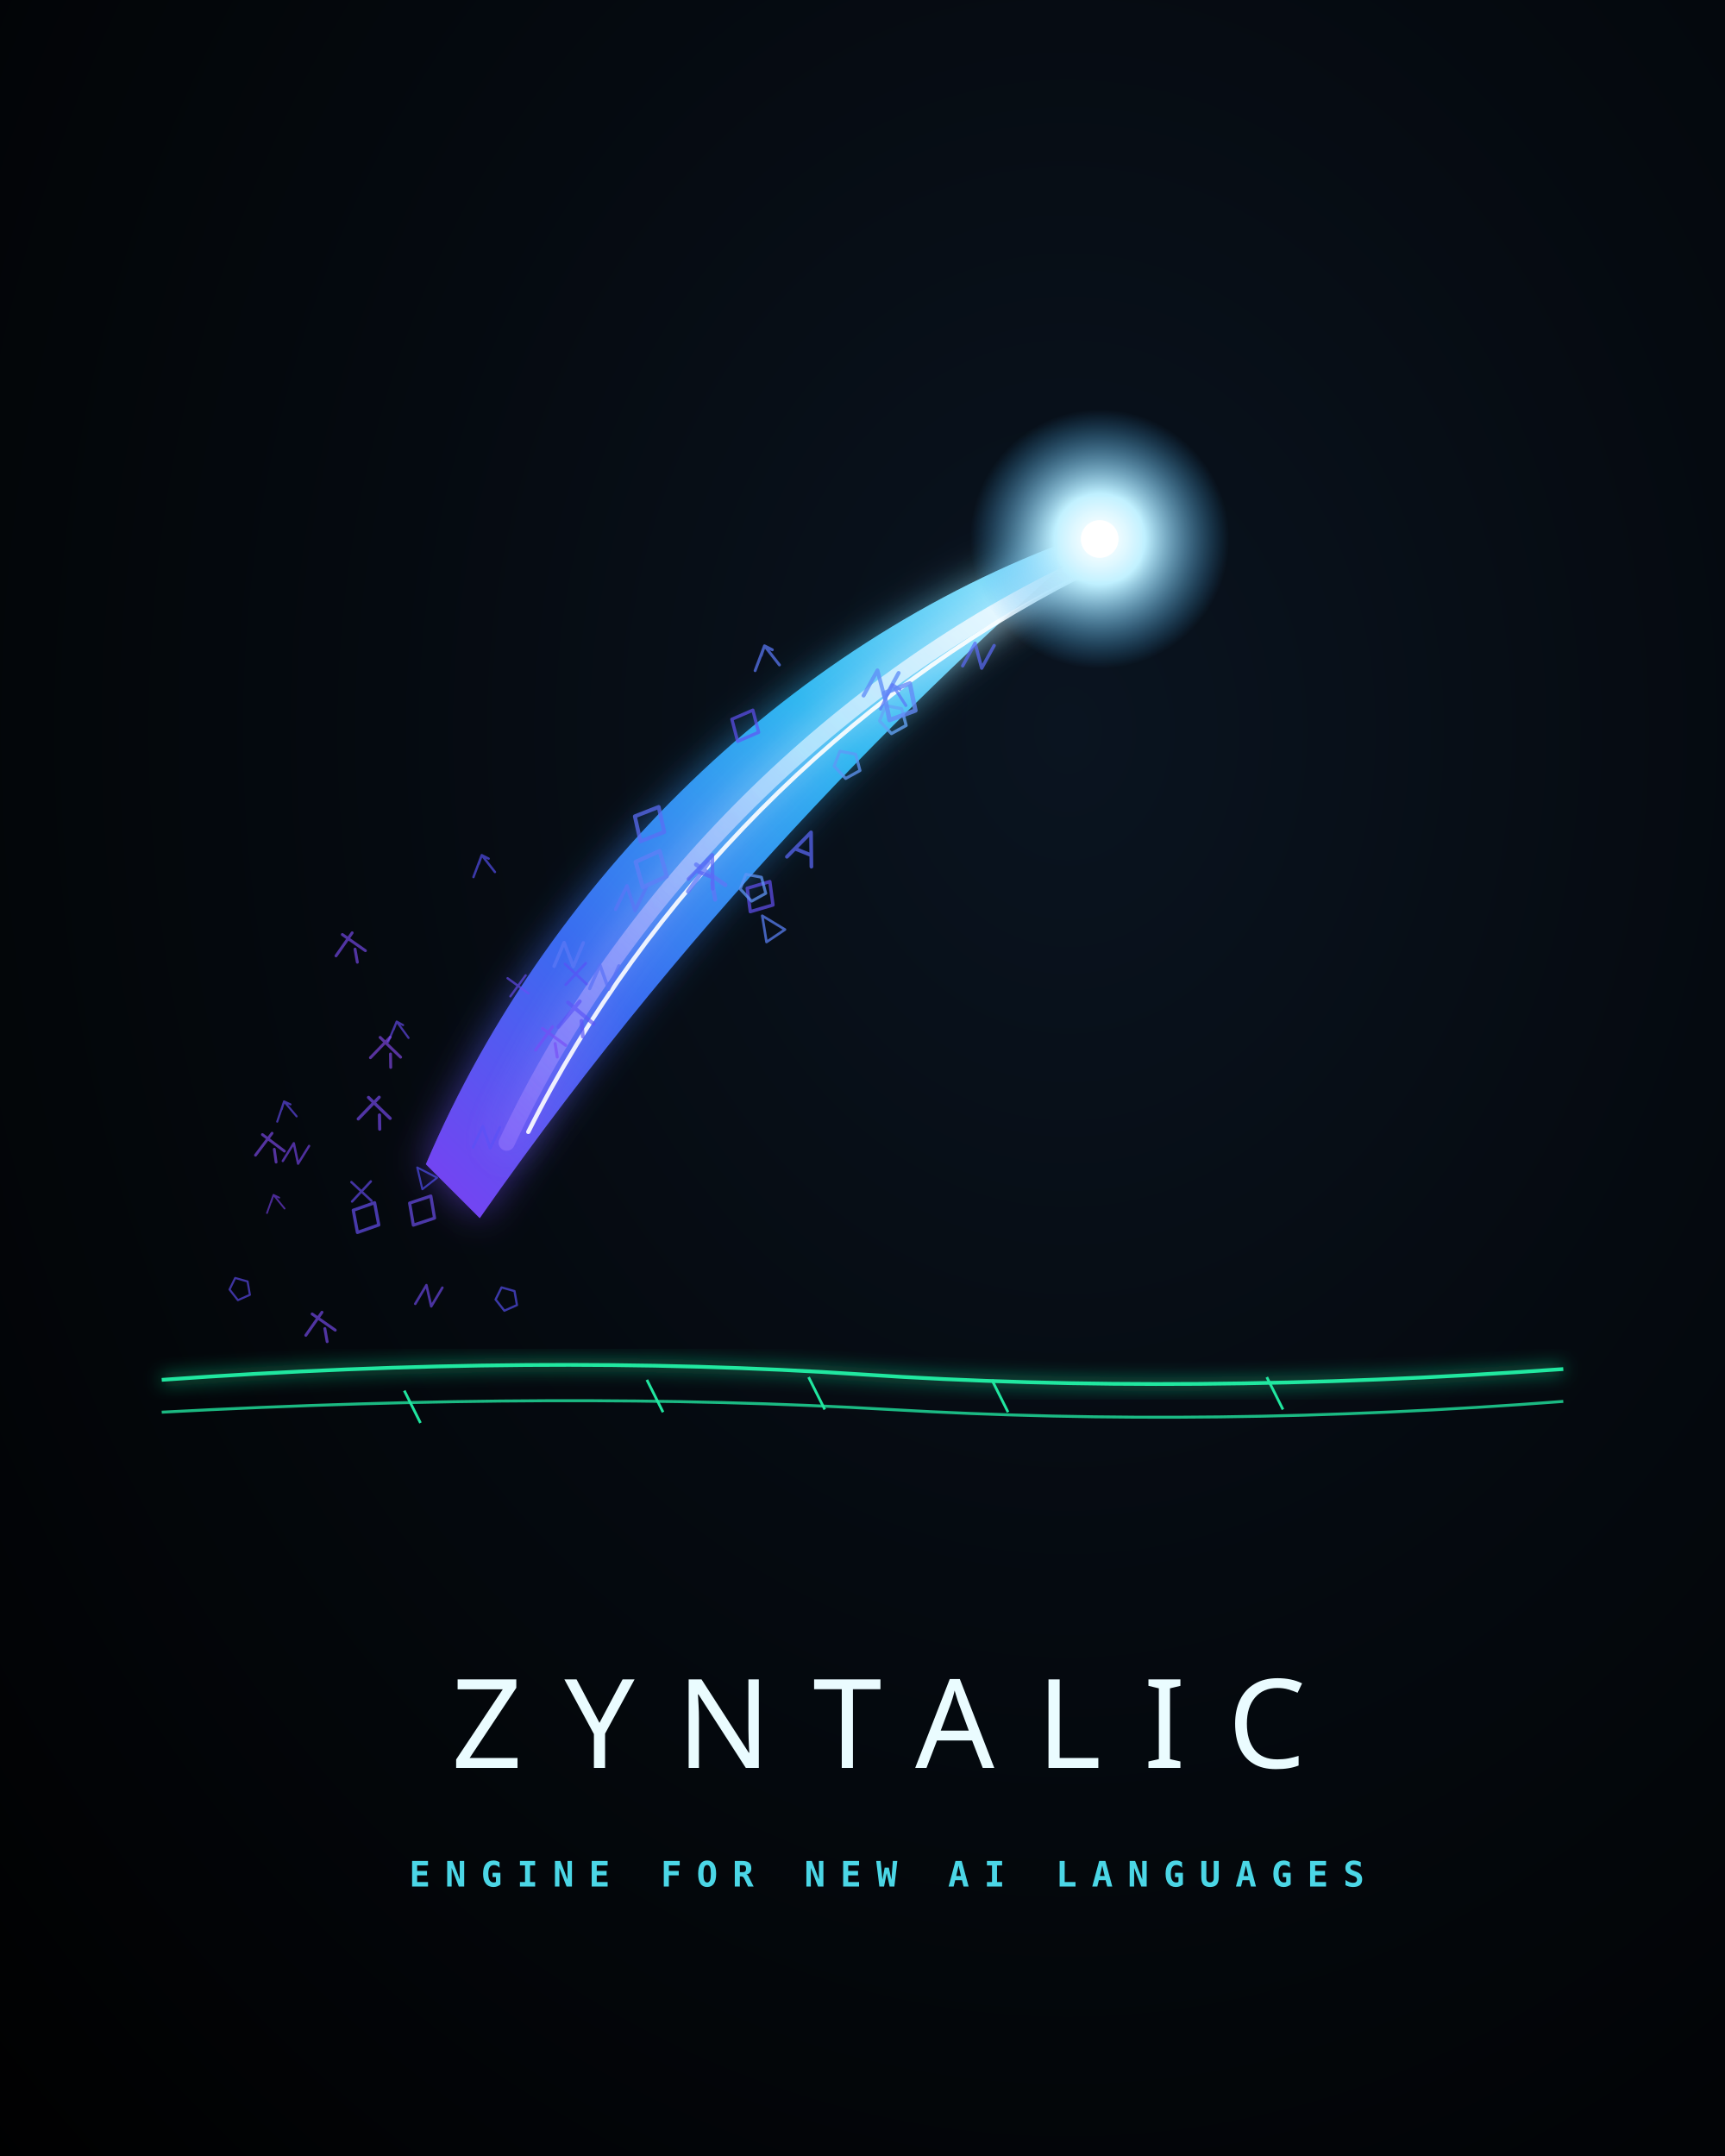
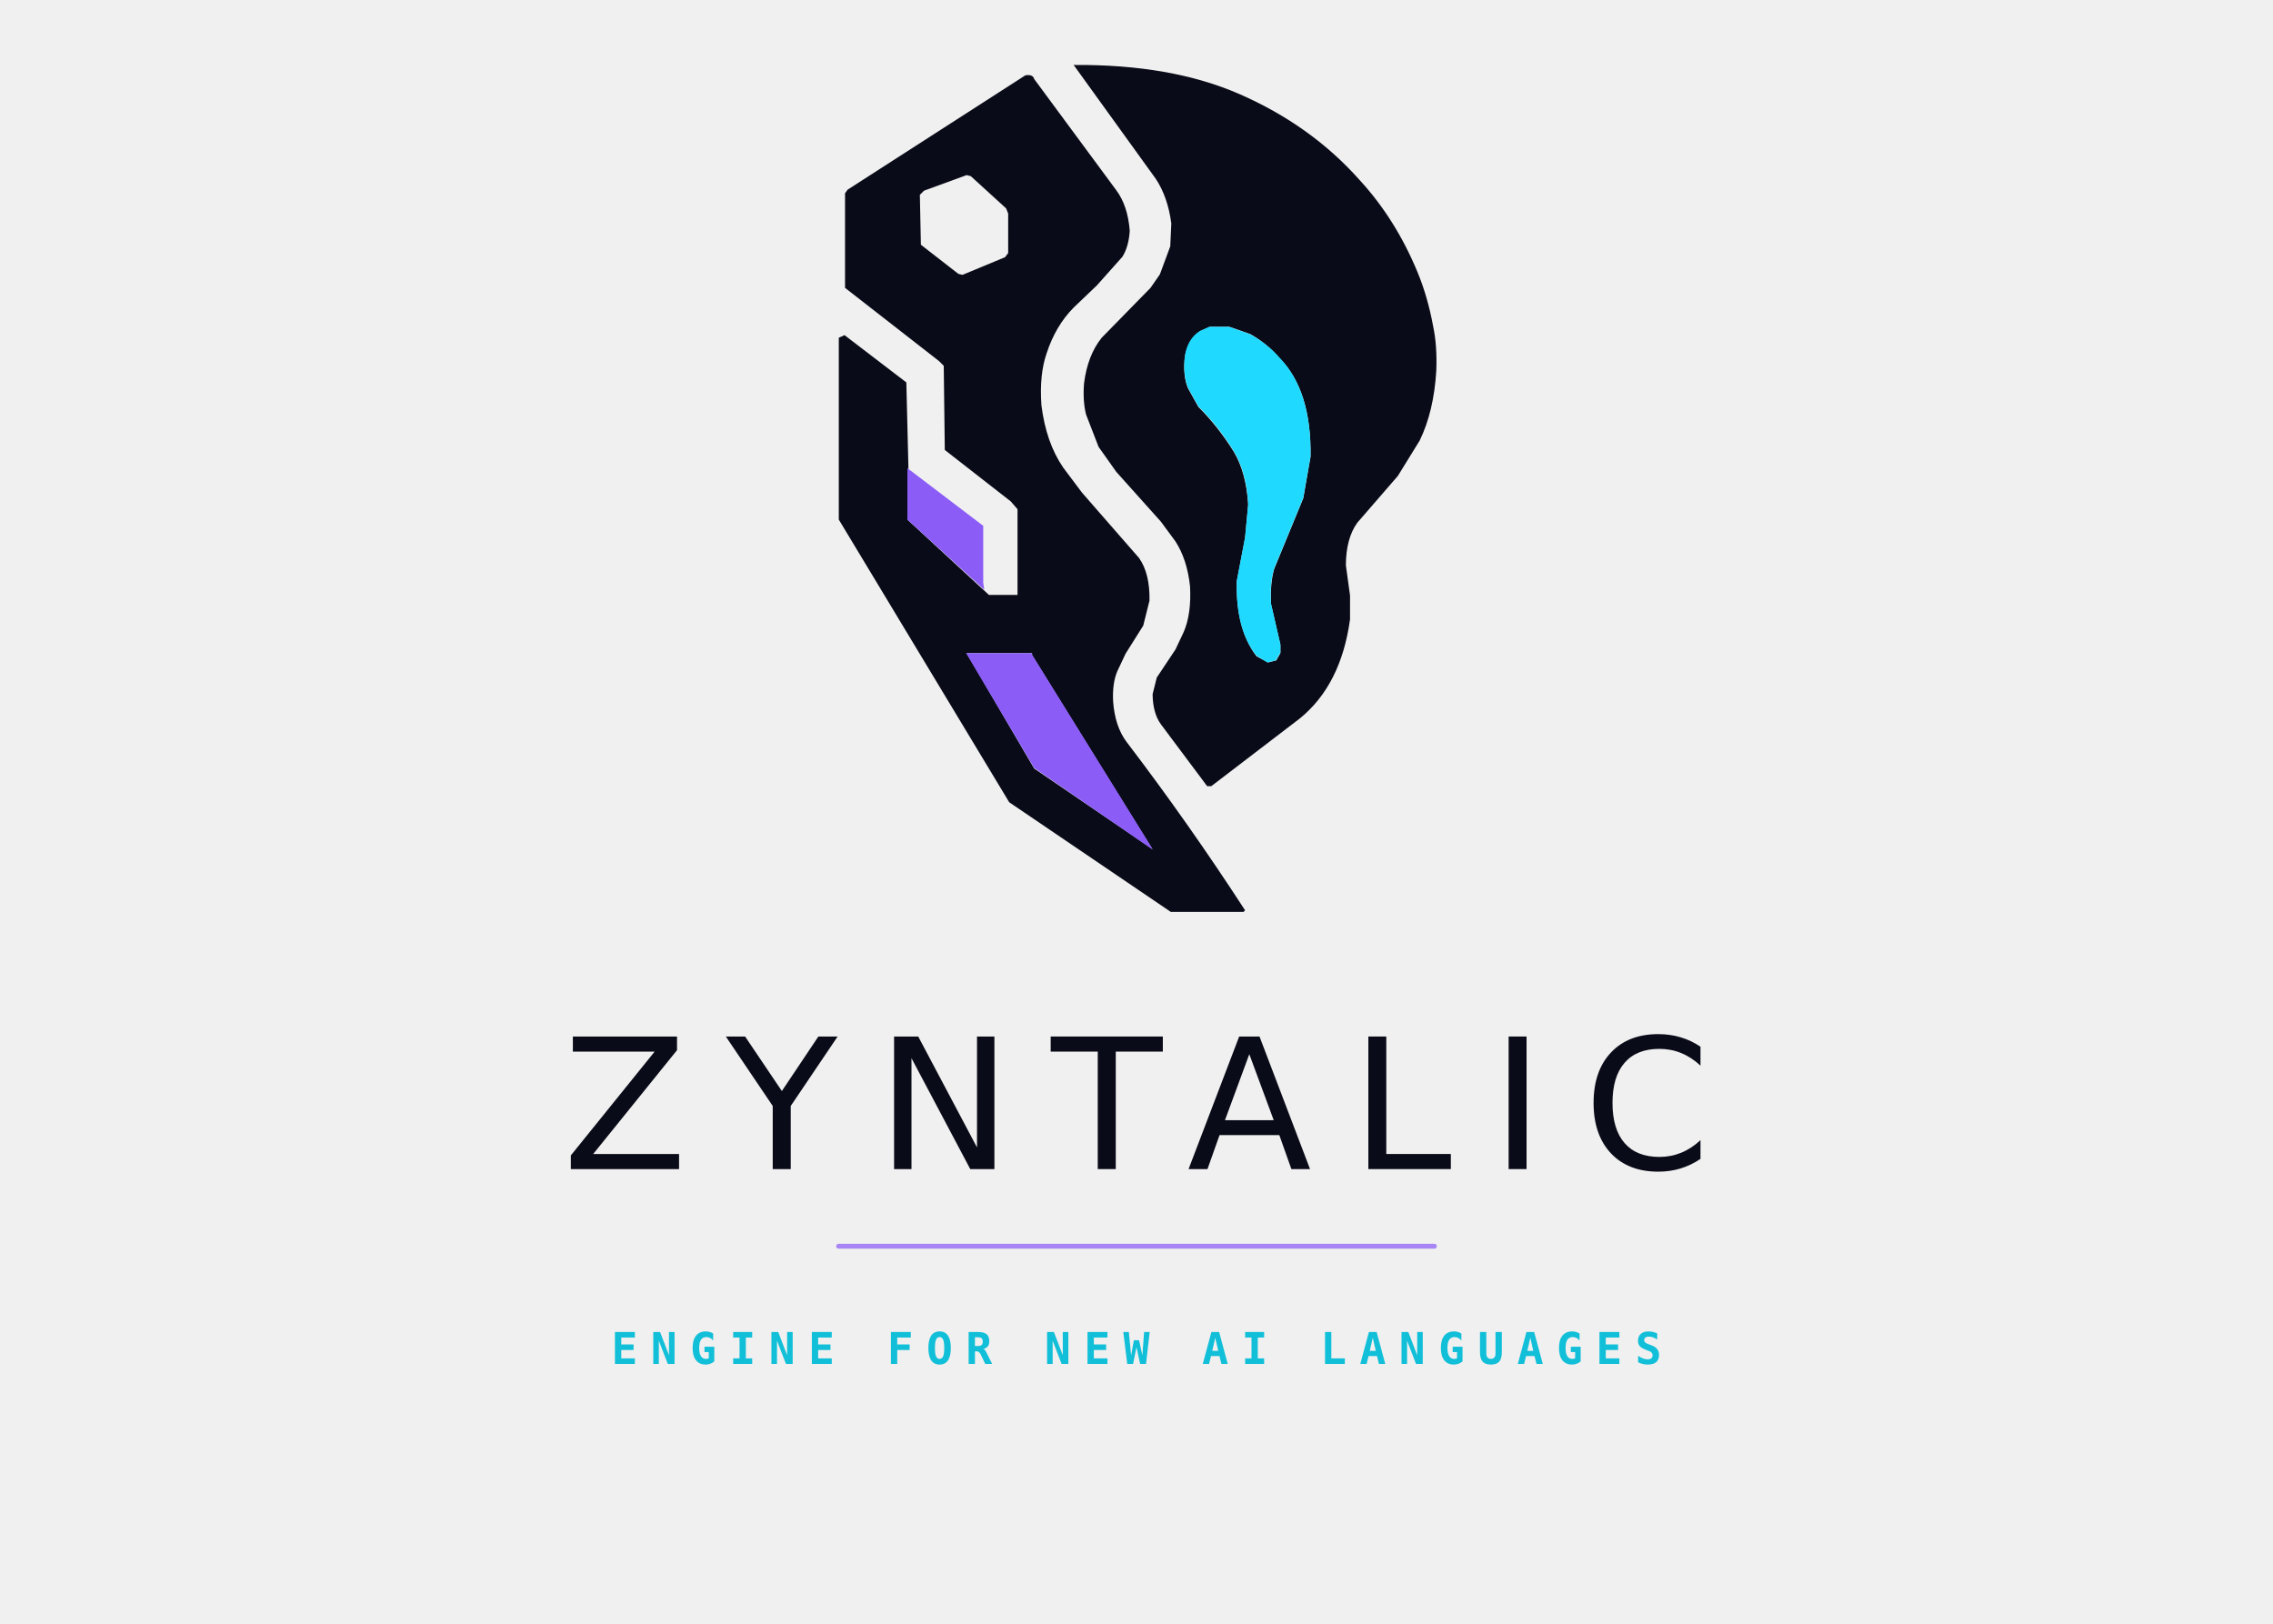
- <svg xmlns="http://www.w3.org/2000/svg" viewBox="0 0 640 800" width="640" height="800" font-family="Michroma, sans-serif">
-   <defs>
-     <linearGradient id="zy-arc" x1="0" y1="1" x2="1" y2="0">
-       <stop offset="0%" stop-color="#7b3ff2" />
-       <stop offset="30%" stop-color="#3a6bf0" />
-       <stop offset="65%" stop-color="#2fb6f0" />
-       <stop offset="100%" stop-color="#a9f0ff" />
-     </linearGradient>
-     <linearGradient id="zy-core" x1="0" y1="1" x2="1" y2="0">
-       <stop offset="0%" stop-color="#9d7bff" stop-opacity=".5" />
-       <stop offset="60%" stop-color="#bfe9ff" stop-opacity=".9" />
-       <stop offset="100%" stop-color="#ffffff" />
-     </linearGradient>
-     <radialGradient id="zy-head" cx="50%" cy="50%" r="50%">
-       <stop offset="0%" stop-color="#ffffff" />
-       <stop offset="35%" stop-color="#bff0ff" />
-       <stop offset="100%" stop-color="#3aa9f0" stop-opacity="0" />
-     </radialGradient>
-     <radialGradient id="zy-bg" cx="62%" cy="34%" r="95%">
-       <stop offset="0%" stop-color="#0a1420" />
-       <stop offset="42%" stop-color="#050a10" />
-       <stop offset="100%" stop-color="#000000" />
-     </radialGradient>
-     <filter id="zy-glow" x="-60%" y="-60%" width="220%" height="220%">
-       <feGaussianBlur stdDeviation="7" result="b" />
-       <feMerge>
-         <feMergeNode in="b" />
-         <feMergeNode in="SourceGraphic" />
-       </feMerge>
-     </filter>
-     <filter id="zy-soft" x="-80%" y="-80%" width="260%" height="260%">
-       <feGaussianBlur stdDeviation="3.2" />
-     </filter>
-   </defs>
-   <rect x="0" y="0" width="640" height="800" fill="url(#zy-bg)" />
-   <g stroke="#18e39a" fill="none" filter="url(#zy-soft)" opacity=".85">
-     <path d="M60 512 Q200 502 320 510 T580 508" stroke-width="2" />
+ <svg xmlns="http://www.w3.org/2000/svg" viewBox="0 0 1400 1000" role="img" aria-labelledby="logo-title logo-desc" version="1.1" id="svg26">
+   <defs id="defs30" />
+   <g transform="matrix(0.64,0,0,0.64,516,40)" id="g18">
+     <g fill="#090b18" id="g8">
+       <path d="m 227,0 q 93.8,-0.7 159.5,28 68.9,30.1 115.5,82.5 34.8,37.7 56,89 9.8,23.7 15,52 4,19 3,43 -2.4,39.1 -16,67 l -21,34 -39,45 q -10.9,15.1 -11,41 l 4,29 v 23 q -8.7,63.3 -48.5,95.5 l -85,65 h -4 L 311,634.5 q -7.8,-10.7 -8,-29 l 4,-16 18,-27 8,-17 q 7.5,-17.5 6,-44 -2.8,-25.7 -14,-43 l -14,-19 -43,-48 -17,-24 -12,-31 q -3.3,-12.7 -2,-30 3.4,-27.1 17,-44 l 47,-48 9,-13 10,-27 1,-22 q -3.4,-25.6 -15,-43 z m 131,252 -9,4 q -12,8 -15,25 -2,18 3,30 l 10,18 q 19,19 34,43 12,20 14,51 l -3,32 -8,42 q -1,46 19,72 l 11,6 8,-2 4,-7 v -8 l -9,-39 q -1,-20 3,-34 l 28,-68 7,-40 q 1,-64 -30,-95 -12,-14 -28,-23 l -20,-7 z" id="path4" />
+       <path d="m 180.5,10 q 7.3,-1.2 8.5,3.5 l 79,107 q 11.1,14.9 13,39 -0.9,15.1 -7,25 L 249.5,212 227,233.5 q -17.4,17.6 -26,44 -7.1,20.4 -5,50 4.5,36 21,60 l 18,24 55,63 q 10.5,15 10,41 l -6,24 -17,27 -8,17 q -4.9,11.6 -4,29 1.8,24.2 13,39 59.7,78.3 114,162 l -1.5,1.5 h -70 L 165,709.5 1,437.5 v -175 l 5.5,-2.5 59.5,45.5 2,82 -1,50 78.5,72.5 H 173 V 427.5 L 166.5,420 103,370.5 102,289.5 97.5,285 7,214.5 v -91 L 9.5,120 Z m -56.5,96 -41,15 -4,4 1,48 36,28 4,1 41,-17 3,-4 v -38 l -2,-5 -34,-31 z m 0,460 65,111 113,77 1,1 -116,-187 v -2 z" id="path6" />
+     </g>
+     <path fill="#20d9ff" d="m 357.5,252 h 19 l 20,7 q 16.6,8.9 28.5,22.5 30.8,31.7 30,95 l -7,40 -28,68 q -4.4,14.1 -3,34 l 9,39 v 8 l -4.5,7.5 -8,2 -10.5,-6.5 q -20.3,-25.2 -19,-72 l 8,-42 3,-32 q -1.6,-30.9 -14,-51 -14.6,-23.9 -34,-43 l -10,-18 q -4.8,-11.7 -3,-30 2.5,-17 14.5,-24.5 z" id="path10" />
+     <g fill="#8b5cf6" id="g16">
+       <path d="m 67,388 73,55.5 v 55 l 1,6.5 -74,-67.5 z" id="path12" />
+       <path d="m 123.5,566 h 63 l 0.5,1.5 116,187 L 301.5,754 189,676.5 Z" id="path14" />
+     </g>
  </g>
-   <g stroke="#22f0a6" fill="none" opacity=".95">
-     <path d="M60 512 Q200 502 320 510 T580 508" stroke-width="1.4" />
-     <path d="M60 524 Q210 516 330 523 T580 520" stroke-width="1.1" opacity=".8" />
-     <path d="M240 512 L246 524 M300 511 L306 523 M368 512 L374 524 M150 516 L156 528 M470 511 L476 523" stroke-width="1" />
+   <g aria-label="ZYNTALIC" id="text20" style="font-size:112px;font-family:'DejaVu Sans', sans-serif;letter-spacing:24;text-anchor:middle;fill:#090b18">
+     <path d="m 352.844,638.352 h 64.148 v 8.422 l -51.625,63.93 H 418.25 V 720 h -66.664 v -8.422 l 51.625,-63.93 h -50.367 z" id="path32" />
+     <path d="m 447.062,638.352 h 11.867 l 22.641,33.578 22.477,-33.578 h 11.867 l -28.875,42.766 V 720 H 475.938 v -38.883 z" id="path34" />
+     <path d="m 550.688,638.352 h 14.875 l 36.203,68.305 v -68.305 h 10.719 V 720 h -14.875 L 561.406,651.695 V 720 H 550.688 Z" id="path36" />
+     <path d="m 647.148,638.352 h 69.07 v 9.297 H 687.234 V 720 h -11.102 v -72.352 h -28.984 z" id="path38" />
+     <path d="m 769.477,649.234 -14.984,40.633 h 30.023 z m -6.234,-10.883 h 12.523 L 806.883,720 h -11.484 l -7.438,-20.945 H 751.156 L 743.719,720 h -11.648 z" id="path40" />
+     <path d="m 842.805,638.352 h 11.047 v 72.352 h 39.758 V 720 h -50.805 z" id="path42" />
+     <path d="M 929.203,638.352 H 940.25 V 720 h -11.047 z" id="path44" />
+     <path d="m 1047.375,644.641 v 11.648 q -5.578,-5.195 -11.922,-7.766 -6.289,-2.57 -13.398,-2.57 -14,0 -21.438,8.586 -7.438,8.531 -7.438,24.719 0,16.133 7.438,24.719 7.438,8.531 21.438,8.531 7.109,0 13.398,-2.57 6.344,-2.57 11.922,-7.766 v 11.539 q -5.797,3.938 -12.305,5.906 -6.453,1.969 -13.672,1.969 -18.539,0 -29.203,-11.32 -10.664,-11.375 -10.664,-31.008 0,-19.688 10.664,-31.008 10.664,-11.375 29.203,-11.375 7.328,0 13.781,1.969 6.508,1.914 12.195,5.797 z" id="path46" />
  </g>
-   <path d="M158 432 C205 322 300 232 410 196 C338 258 250 340 178 452 Z" fill="url(#zy-arc)" filter="url(#zy-glow)" opacity=".55" />
-   <path d="M158 432 C205 322 300 232 410 196 C348 250 262 332 178 452 Z" fill="url(#zy-arc)" />
-   <path d="M188 424 C232 330 312 252 402 210" stroke="url(#zy-core)" stroke-width="6" fill="none" stroke-linecap="round" opacity=".95" filter="url(#zy-glow)" />
-   <path d="M196 420 C240 332 314 258 400 214" stroke="#ffffff" stroke-width="1.6" fill="none" stroke-linecap="round" opacity=".9" />
-   <circle cx="408" cy="200" r="48" fill="url(#zy-head)" />
-   <circle cx="408" cy="200" r="7" fill="#ffffff" filter="url(#zy-glow)" />
-   <g>
-     <path d="M-6 -3 L6 -3 M-3 -6 L-3 6 M2 -1 L6 3" transform="translate(213.5 378.3) rotate(40) scale(1.03)" fill="none" stroke="hsl(242 90% 65%)" stroke-width="1.37" stroke-linecap="round" stroke-linejoin="round" opacity="0.70" />
-     <path d="M-6 5 L-2 -5 L2 5 L6 -5" transform="translate(326.9 253.9) rotate(7) scale(0.99)" fill="none" stroke="hsl(222 90% 67%)" stroke-width="1.47" stroke-linecap="round" stroke-linejoin="round" opacity="0.77" />
-     <path d="M-6 4 L2 -6 M2 -6 L-1 -2 M2 -6 L5 -3 M2 -6 L6 5" transform="translate(178.7 321.6) rotate(-18) scale(0.68)" fill="none" stroke="hsl(242 90% 64%)" stroke-width="1.29" stroke-linecap="round" stroke-linejoin="round" opacity="0.66" />
-     <path d="M0 -7 L6 0 L0 7 L-6 0 Z" transform="translate(282.0 332.7) rotate(33) scale(0.95)" fill="none" stroke="hsl(247 90% 64%)" stroke-width="1.32" stroke-linecap="round" stroke-linejoin="round" opacity="0.68" />
-     <path d="M-6 4 L2 -6 M2 -6 L-1 -2 M2 -6 L5 -3 M2 -6 L6 5" transform="translate(330.6 259.0) rotate(-13) scale(0.79)" fill="none" stroke="hsl(230 90% 66%)" stroke-width="1.39" stroke-linecap="round" stroke-linejoin="round" opacity="0.72" />
-     <path d="M0 -7 L6 -2 L4 6 L-4 6 L-6 -2 Z" transform="translate(89.0 478.1) rotate(-24) scale(0.61)" fill="none" stroke="hsl(247 90% 63%)" stroke-width="1.25" stroke-linecap="round" stroke-linejoin="round" opacity="0.64" />
-     <path d="M0 -7 L6 -2 L4 6 L-4 6 L-6 -2 Z" transform="translate(314.2 283.4) rotate(-29) scale(0.76)" fill="none" stroke="hsl(218 90% 67%)" stroke-width="1.45" stroke-linecap="round" stroke-linejoin="round" opacity="0.75" />
-     <path d="M-6 6 L0 -7 L6 6 Z" transform="translate(157.3 436.4) rotate(-38) scale(0.58)" fill="none" stroke="hsl(240 90% 64%)" stroke-width="1.28" stroke-linecap="round" stroke-linejoin="round" opacity="0.66" />
-     <path d="M-6 -3 L6 -3 M-3 -6 L-3 6 M2 -1 L6 3" transform="translate(261.8 327.3) rotate(35) scale(1.10)" fill="none" stroke="hsl(231 90% 67%)" stroke-width="1.44" stroke-linecap="round" stroke-linejoin="round" opacity="0.75" />
-     <path d="M-6 4 L2 -6 M2 -6 L-1 -2 M2 -6 L5 -3 M2 -6 L6 5" transform="translate(147.0 383.1) rotate(-16) scale(0.64)" fill="none" stroke="hsl(250 90% 63%)" stroke-width="1.24" stroke-linecap="round" stroke-linejoin="round" opacity="0.63" />
-     <path d="M-6 5 L-2 -5 L2 5 L6 -5" transform="translate(211.0 354.2) rotate(1) scale(0.89)" fill="none" stroke="hsl(229 90% 66%)" stroke-width="1.41" stroke-linecap="round" stroke-linejoin="round" opacity="0.73" />
-     <path d="M-5 -5 L5 5 M5 -5 L-5 5" transform="translate(134.1 442.1) rotate(-2) scale(0.72)" fill="none" stroke="hsl(250 90% 63%)" stroke-width="1.26" stroke-linecap="round" stroke-linejoin="round" opacity="0.64" />
-     <path d="M-6 5 L-2 -5 L2 5 L6 -5" transform="translate(363.0 243.3) rotate(7) scale(0.89)" fill="none" stroke="hsl(234 90% 66%)" stroke-width="1.38" stroke-linecap="round" stroke-linejoin="round" opacity="0.71" />
-     <path d="M-6 5 L-2 -5 L2 5 L6 -5" transform="translate(180.5 422.0) rotate(3) scale(0.80)" fill="none" stroke="hsl(243 90% 64%)" stroke-width="1.31" stroke-linecap="round" stroke-linejoin="round" opacity="0.67" />
-     <path d="M-6 -3 L6 -3 M-3 -6 L-3 6 M2 -1 L6 3" transform="translate(99.9 426.1) rotate(37) scale(0.85)" fill="none" stroke="hsl(260 90% 63%)" stroke-width="1.23" stroke-linecap="round" stroke-linejoin="round" opacity="0.63" />
-     <path d="M-6 -3 L6 -3 M-3 -6 L-3 6 M2 -1 L6 3" transform="translate(204.0 386.9) rotate(36) scale(0.89)" fill="none" stroke="hsl(255 90% 63%)" stroke-width="1.27" stroke-linecap="round" stroke-linejoin="round" opacity="0.65" />
-     <path d="M0 -7 L6 0 L0 7 L-6 0 Z" transform="translate(241.0 305.8) rotate(28) scale(1.03)" fill="none" stroke="hsl(233 90% 66%)" stroke-width="1.41" stroke-linecap="round" stroke-linejoin="round" opacity="0.73" />
-     <path d="M-6 5 L-2 -5 L2 5 L6 -5" transform="translate(234.1 333.3) rotate(4) scale(0.90)" fill="none" stroke="hsl(230 90% 66%)" stroke-width="1.41" stroke-linecap="round" stroke-linejoin="round" opacity="0.73" />
-     <path d="M0 -7 L6 -2 L4 6 L-4 6 L-6 -2 Z" transform="translate(331.2 266.6) rotate(-29) scale(0.78)" fill="none" stroke="hsl(214 90% 68%)" stroke-width="1.48" stroke-linecap="round" stroke-linejoin="round" opacity="0.77" />
-     <path d="M-5 6 L0 -6 L5 6 M-3 2 L3 2" transform="translate(262.1 322.6) rotate(22) scale(0.97)" fill="none" stroke="hsl(236 90% 66%)" stroke-width="1.38" stroke-linecap="round" stroke-linejoin="round" opacity="0.72" />
-     <path d="M-5 -5 L5 5 M5 -5 L-5 5" transform="translate(192.2 365.8) rotate(-9) scale(0.68)" fill="none" stroke="hsl(250 90% 63%)" stroke-width="1.25" stroke-linecap="round" stroke-linejoin="round" opacity="0.64" />
-     <path d="M-6 -3 L6 -3 M-3 -6 L-3 6 M2 -1 L6 3" transform="translate(129.8 351.9) rotate(35) scale(0.87)" fill="none" stroke="hsl(257 90% 63%)" stroke-width="1.25" stroke-linecap="round" stroke-linejoin="round" opacity="0.64" />
-     <path d="M-6 4 L2 -6 M2 -6 L-1 -2 M2 -6 L5 -3 M2 -6 L6 5" transform="translate(105.5 412.6) rotate(-20) scale(0.62)" fill="none" stroke="hsl(249 90% 63%)" stroke-width="1.24" stroke-linecap="round" stroke-linejoin="round" opacity="0.63" />
-     <path d="M-6 4 L2 -6 M2 -6 L-1 -2 M2 -6 L5 -3 M2 -6 L6 5" transform="translate(101.5 446.9) rotate(-19) scale(0.56)" fill="none" stroke="hsl(259 90% 61%)" stroke-width="1.17" stroke-linecap="round" stroke-linejoin="round" opacity="0.59" />
-     <path d="M-6 4 L2 -6 M2 -6 L-1 -2 M2 -6 L5 -3 M2 -6 L6 5" transform="translate(283.6 244.5) rotate(-18) scale(0.77)" fill="none" stroke="hsl(228 90% 66%)" stroke-width="1.39" stroke-linecap="round" stroke-linejoin="round" opacity="0.72" />
-     <path d="M-6 -3 L6 -3 M-3 -6 L-3 6 M2 -1 L6 3" transform="translate(138.8 413.1) rotate(44) scale(0.93)" fill="none" stroke="hsl(256 90% 63%)" stroke-width="1.27" stroke-linecap="round" stroke-linejoin="round" opacity="0.65" />
-     <path d="M0 -7 L6 0 L0 7 L-6 0 Z" transform="translate(135.8 451.8) rotate(30) scale(0.91)" fill="none" stroke="hsl(249 90% 64%)" stroke-width="1.30" stroke-linecap="round" stroke-linejoin="round" opacity="0.67" />
-     <path d="M0 -7 L6 0 L0 7 L-6 0 Z" transform="translate(333.8 260.4) rotate(29) scale(1.11)" fill="none" stroke="hsl(225 90% 68%)" stroke-width="1.48" stroke-linecap="round" stroke-linejoin="round" opacity="0.77" />
-     <path d="M-6 -3 L6 -3 M-3 -6 L-3 6 M2 -1 L6 3" transform="translate(143.0 390.5) rotate(44) scale(0.88)" fill="none" stroke="hsl(262 90% 63%)" stroke-width="1.23" stroke-linecap="round" stroke-linejoin="round" opacity="0.62" />
-     <path d="M0 -7 L6 0 L0 7 L-6 0 Z" transform="translate(156.6 449.2) rotate(31) scale(0.90)" fill="none" stroke="hsl(251 90% 64%)" stroke-width="1.29" stroke-linecap="round" stroke-linejoin="round" opacity="0.66" />
-     <path d="M-6 -3 L6 -3 M-3 -6 L-3 6 M2 -1 L6 3" transform="translate(118.6 492.7) rotate(35) scale(0.87)" fill="none" stroke="hsl(257 90% 63%)" stroke-width="1.25" stroke-linecap="round" stroke-linejoin="round" opacity="0.64" />
-     <path d="M-6 5 L-2 -5 L2 5 L6 -5" transform="translate(109.8 428.0) rotate(10) scale(0.72)" fill="none" stroke="hsl(258 90% 62%)" stroke-width="1.21" stroke-linecap="round" stroke-linejoin="round" opacity="0.62" />
-     <path d="M-5 6 L0 -6 L5 6 M-3 2 L3 2" transform="translate(298.7 314.3) rotate(22) scale(0.98)" fill="none" stroke="hsl(235 90% 66%)" stroke-width="1.40" stroke-linecap="round" stroke-linejoin="round" opacity="0.72" />
-     <path d="M-6 5 L-2 -5 L2 5 L6 -5" transform="translate(224.2 362.6) rotate(2) scale(0.88)" fill="none" stroke="hsl(231 90% 66%)" stroke-width="1.40" stroke-linecap="round" stroke-linejoin="round" opacity="0.72" />
-     <path d="M0 -7 L6 -2 L4 6 L-4 6 L-6 -2 Z" transform="translate(187.9 481.8) rotate(-24) scale(0.64)" fill="none" stroke="hsl(242 90% 64%)" stroke-width="1.28" stroke-linecap="round" stroke-linejoin="round" opacity="0.66" />
-     <path d="M0 -7 L6 0 L0 7 L-6 0 Z" transform="translate(241.6 322.5) rotate(25) scale(1.06)" fill="none" stroke="hsl(228 90% 67%)" stroke-width="1.45" stroke-linecap="round" stroke-linejoin="round" opacity="0.75" />
-     <path d="M0 -7 L6 0 L0 7 L-6 0 Z" transform="translate(276.5 269.3) rotate(26) scale(0.92)" fill="none" stroke="hsl(246 90% 64%)" stroke-width="1.32" stroke-linecap="round" stroke-linejoin="round" opacity="0.68" />
-     <path d="M-5 -5 L5 5 M5 -5 L-5 5" transform="translate(213.6 361.4) rotate(-2) scale(0.77)" fill="none" stroke="hsl(242 90% 64%)" stroke-width="1.31" stroke-linecap="round" stroke-linejoin="round" opacity="0.67" />
-     <path d="M-6 6 L0 -7 L6 6 Z" transform="translate(285.5 343.8) rotate(-34) scale(0.69)" fill="none" stroke="hsl(225 90% 66%)" stroke-width="1.39" stroke-linecap="round" stroke-linejoin="round" opacity="0.72" />
-     <path d="M-6 5 L-2 -5 L2 5 L6 -5" transform="translate(159.1 480.8) rotate(9) scale(0.75)" fill="none" stroke="hsl(254 90% 63%)" stroke-width="1.24" stroke-linecap="round" stroke-linejoin="round" opacity="0.63" />
-     <path d="M0 -7 L6 -2 L4 6 L-4 6 L-6 -2 Z" transform="translate(279.3 329.0) rotate(-29) scale(0.75)" fill="none" stroke="hsl(219 90% 67%)" stroke-width="1.44" stroke-linecap="round" stroke-linejoin="round" opacity="0.75" />
+   <rect x="515" y="766" width="370" height="3" rx="1.5" fill="#8B5CF6" opacity=".72" id="rect22" />
+   <g aria-label="ENGINE FOR NEW AI LANGUAGES" id="text24" style="font-weight:700;font-size:27px;font-family:'DejaVu Sans Mono', monospace;letter-spacing:8;text-anchor:middle;fill:#12bfd8">
+     <path d="m 391.028,840 h -12.261 v -19.683 h 12.261 v 3.428 h -8.372 v 4.245 h 7.581 v 3.428 h -7.581 v 5.155 h 8.372 z" id="path49" />
+     <path d="m 402.377,820.317 h 4.179 l 5.484,14.304 v -14.304 h 3.428 V 840 h -4.153 l -5.511,-14.304 V 840 h -3.428 z" id="path51" />
+     <path d="m 436.559,836.44 v -3.757 h -2.663 v -3.27 h 6.064 v 9.018 q -1.121,0.962 -2.479,1.463 -1.345,0.488 -2.887,0.488 -3.823,0 -5.906,-2.65 -2.083,-2.663 -2.083,-7.554 0,-4.97 2.096,-7.594 2.109,-2.624 6.078,-2.624 1.187,0 2.333,0.343 1.147,0.33 2.149,0.962 v 4.311 q -0.817,-1.055 -1.885,-1.582 -1.055,-0.541 -2.32,-0.541 -2.215,0 -3.309,1.674 -1.094,1.661 -1.094,5.049 0,3.283 1.055,4.997 1.055,1.714 3.072,1.714 0.606,0 1.055,-0.105 0.448,-0.119 0.725,-0.343 z" id="path53" />
+     <path d="m 451.586,823.745 v -3.428 h 11.72 v 3.428 h -3.916 v 12.828 h 3.916 V 840 h -11.72 v -3.428 h 3.916 v -12.828 z" id="path55" />
+     <path d="m 475.143,820.317 h 4.179 l 5.484,14.304 v -14.304 h 3.428 V 840 h -4.153 l -5.511,-14.304 V 840 h -3.428 z" id="path57" />
+     <path d="m 512.305,840 h -12.261 v -19.683 h 12.261 v 3.428 h -8.372 v 4.245 h 7.581 v 3.428 h -7.581 v 5.155 h 8.372 z" id="path59" />
+     <path d="m 561,823.745 h -8.372 v 4.245 h 7.62 v 3.428 h -7.62 V 840 h -3.889 v -19.683 h 12.261 z" id="path61" />
+     <path d="m 578.717,823.455 q -1.49,0 -2.175,1.595 -0.686,1.582 -0.686,5.128 0,3.533 0.686,5.128 0.686,1.582 2.175,1.582 1.503,0 2.188,-1.582 0.686,-1.595 0.686,-5.128 0,-3.546 -0.686,-5.128 -0.686,-1.595 -2.188,-1.595 z m -6.908,6.724 q 0,-5.049 1.74,-7.633 1.753,-2.584 5.168,-2.584 3.428,0 5.168,2.584 1.753,2.584 1.753,7.633 0,5.036 -1.753,7.62 -1.74,2.584 -5.168,2.584 -3.415,0 -5.168,-2.584 -1.74,-2.584 -1.74,-7.62 z" id="path63" />
+     <path d="m 605.49,830.706 q 0.58,0.119 1.002,0.554 0.435,0.422 1.055,1.661 L 611.106,840 h -4.271 l -2.373,-4.97 q -0.105,-0.211 -0.277,-0.58 -1.042,-2.228 -2.452,-2.228 h -1.239 V 840 h -3.889 v -19.683 h 5.616 q 3.797,0 5.445,1.345 1.661,1.345 1.661,4.377 0,2.03 -0.989,3.23 -0.989,1.2 -2.848,1.437 z m -4.997,-7.119 v 5.366 h 1.833 q 1.595,0 2.281,-0.62 0.699,-0.633 0.699,-2.07 0,-1.437 -0.686,-2.057 -0.686,-0.62 -2.294,-0.62 z" id="path65" />
+     <path d="m 644.93,820.317 h 4.179 l 5.484,14.304 v -14.304 h 3.428 V 840 h -4.153 l -5.511,-14.304 V 840 h -3.428 z" id="path67" />
+     <path d="m 682.093,840 h -12.261 v -19.683 h 12.261 v 3.428 h -8.372 v 4.245 h 7.581 v 3.428 h -7.581 v 5.155 h 8.372 z" id="path69" />
+     <path d="m 691.872,820.317 h 3.401 l 1.411,14.449 1.701,-9.347 h 3.23 l 1.978,9.347 1.107,-14.449 h 3.428 L 705.86,840 h -3.625 L 699.993,829.664 697.897,840 h -3.599 z" id="path71" />
+     <path d="m 748.504,823.876 -1.833,8.055 h 3.678 z m -2.373,-3.56 h 4.759 L 756.203,840 h -3.889 l -1.213,-4.865 H 745.894 L 744.707,840 h -3.889 z" id="path73" />
+     <path d="m 766.906,823.745 v -3.428 h 11.72 v 3.428 h -3.916 v 12.828 h 3.916 V 840 h -11.72 v -3.428 h 3.916 v -12.828 z" id="path75" />
+     <path d="m 816.115,840 v -19.683 h 3.889 v 16.255 h 8.319 V 840 Z" id="path77" />
+     <path d="m 845.526,823.876 -1.833,8.055 h 3.678 z m -2.373,-3.56 h 4.759 L 853.225,840 h -3.889 l -1.213,-4.865 h -5.208 L 841.729,840 h -3.889 z" id="path79" />
+     <path d="m 863.229,820.317 h 4.179 l 5.484,14.304 v -14.304 h 3.428 V 840 h -4.153 l -5.511,-14.304 V 840 h -3.428 z" id="path81" />
+     <path d="m 897.411,836.44 v -3.757 h -2.663 v -3.27 h 6.064 v 9.018 q -1.121,0.962 -2.479,1.463 -1.345,0.488 -2.887,0.488 -3.823,0 -5.906,-2.65 -2.083,-2.663 -2.083,-7.554 0,-4.97 2.096,-7.594 2.109,-2.624 6.078,-2.624 1.187,0 2.333,0.343 1.147,0.33 2.149,0.962 v 4.311 q -0.817,-1.055 -1.885,-1.582 -1.055,-0.541 -2.32,-0.541 -2.215,0 -3.309,1.674 -1.094,1.661 -1.094,5.049 0,3.283 1.055,4.997 1.055,1.714 3.072,1.714 0.606,0 1.055,-0.105 0.448,-0.119 0.725,-0.343 z" id="path83" />
+     <path d="m 911.568,832.736 v -12.419 h 3.889 v 13.395 q 0,1.477 0.751,2.32 0.751,0.831 2.083,0.831 1.332,0 2.083,-0.831 0.751,-0.844 0.751,-2.32 v -13.395 h 3.889 v 12.419 q 0,4.008 -1.595,5.827 -1.595,1.819 -5.128,1.819 -3.52,0 -5.128,-1.819 -1.595,-1.819 -1.595,-5.827 z" id="path85" />
+     <path d="m 942.547,823.876 -1.833,8.055 h 3.678 z m -2.373,-3.56 h 4.759 L 950.246,840 h -3.889 l -1.213,-4.865 h -5.208 L 938.75,840 h -3.889 z" id="path87" />
+     <path d="m 970.177,836.44 v -3.757 h -2.663 v -3.27 h 6.064 v 9.018 q -1.121,0.962 -2.479,1.463 -1.345,0.488 -2.887,0.488 -3.823,0 -5.906,-2.65 -2.083,-2.663 -2.083,-7.554 0,-4.97 2.096,-7.594 2.109,-2.624 6.078,-2.624 1.187,0 2.333,0.343 1.147,0.33 2.149,0.962 v 4.311 q -0.817,-1.055 -1.885,-1.582 -1.055,-0.541 -2.32,-0.541 -2.215,0 -3.309,1.674 -1.094,1.661 -1.094,5.049 0,3.283 1.055,4.997 1.055,1.714 3.072,1.714 0.606,0 1.055,-0.105 0.448,-0.119 0.725,-0.343 z" id="path89" />
+     <path d="m 997.412,840 h -12.261 v -19.683 h 12.261 v 3.428 h -8.372 v 4.245 h 7.581 v 3.428 h -7.581 v 5.155 h 8.372 z" id="path91" />
+     <path d="m 1013.916,831.365 q -2.94,-1.121 -3.982,-2.347 -1.042,-1.239 -1.042,-3.322 0,-2.676 1.714,-4.206 1.714,-1.529 4.707,-1.529 1.358,0 2.716,0.316 1.358,0.303 2.689,0.91 v 3.797 q -1.252,-0.883 -2.544,-1.345 -1.292,-0.461 -2.558,-0.461 -1.411,0 -2.162,0.567 -0.751,0.567 -0.751,1.622 0,0.817 0.54,1.358 0.554,0.527 2.294,1.173 l 1.674,0.633 q 2.373,0.87 3.494,2.307 1.121,1.437 1.121,3.625 0,2.979 -1.767,4.456 -1.753,1.463 -5.313,1.463 -1.463,0 -2.94,-0.356 -1.463,-0.343 -2.834,-1.028 v -4.021 q 1.556,1.107 3.006,1.648 1.463,0.541 2.887,0.541 1.437,0 2.228,-0.646 0.791,-0.659 0.791,-1.833 0,-0.883 -0.527,-1.542 -0.527,-0.672 -1.529,-1.055 z" id="path93" />
  </g>
-   <text x="326" y="656" text-anchor="middle" font-size="46" letter-spacing="15.6" fill="#eafcff" style="text-shadow:0 0 18px rgba(90,200,255,.45)">ZYNTALIC</text>
-   <text x="329" y="700" text-anchor="middle" font-family="'Space Mono', monospace" font-weight="700" font-size="13" letter-spacing="5.5" fill="#4bd6e6">ENGINE FOR NEW AI LANGUAGES</text>
</svg>
